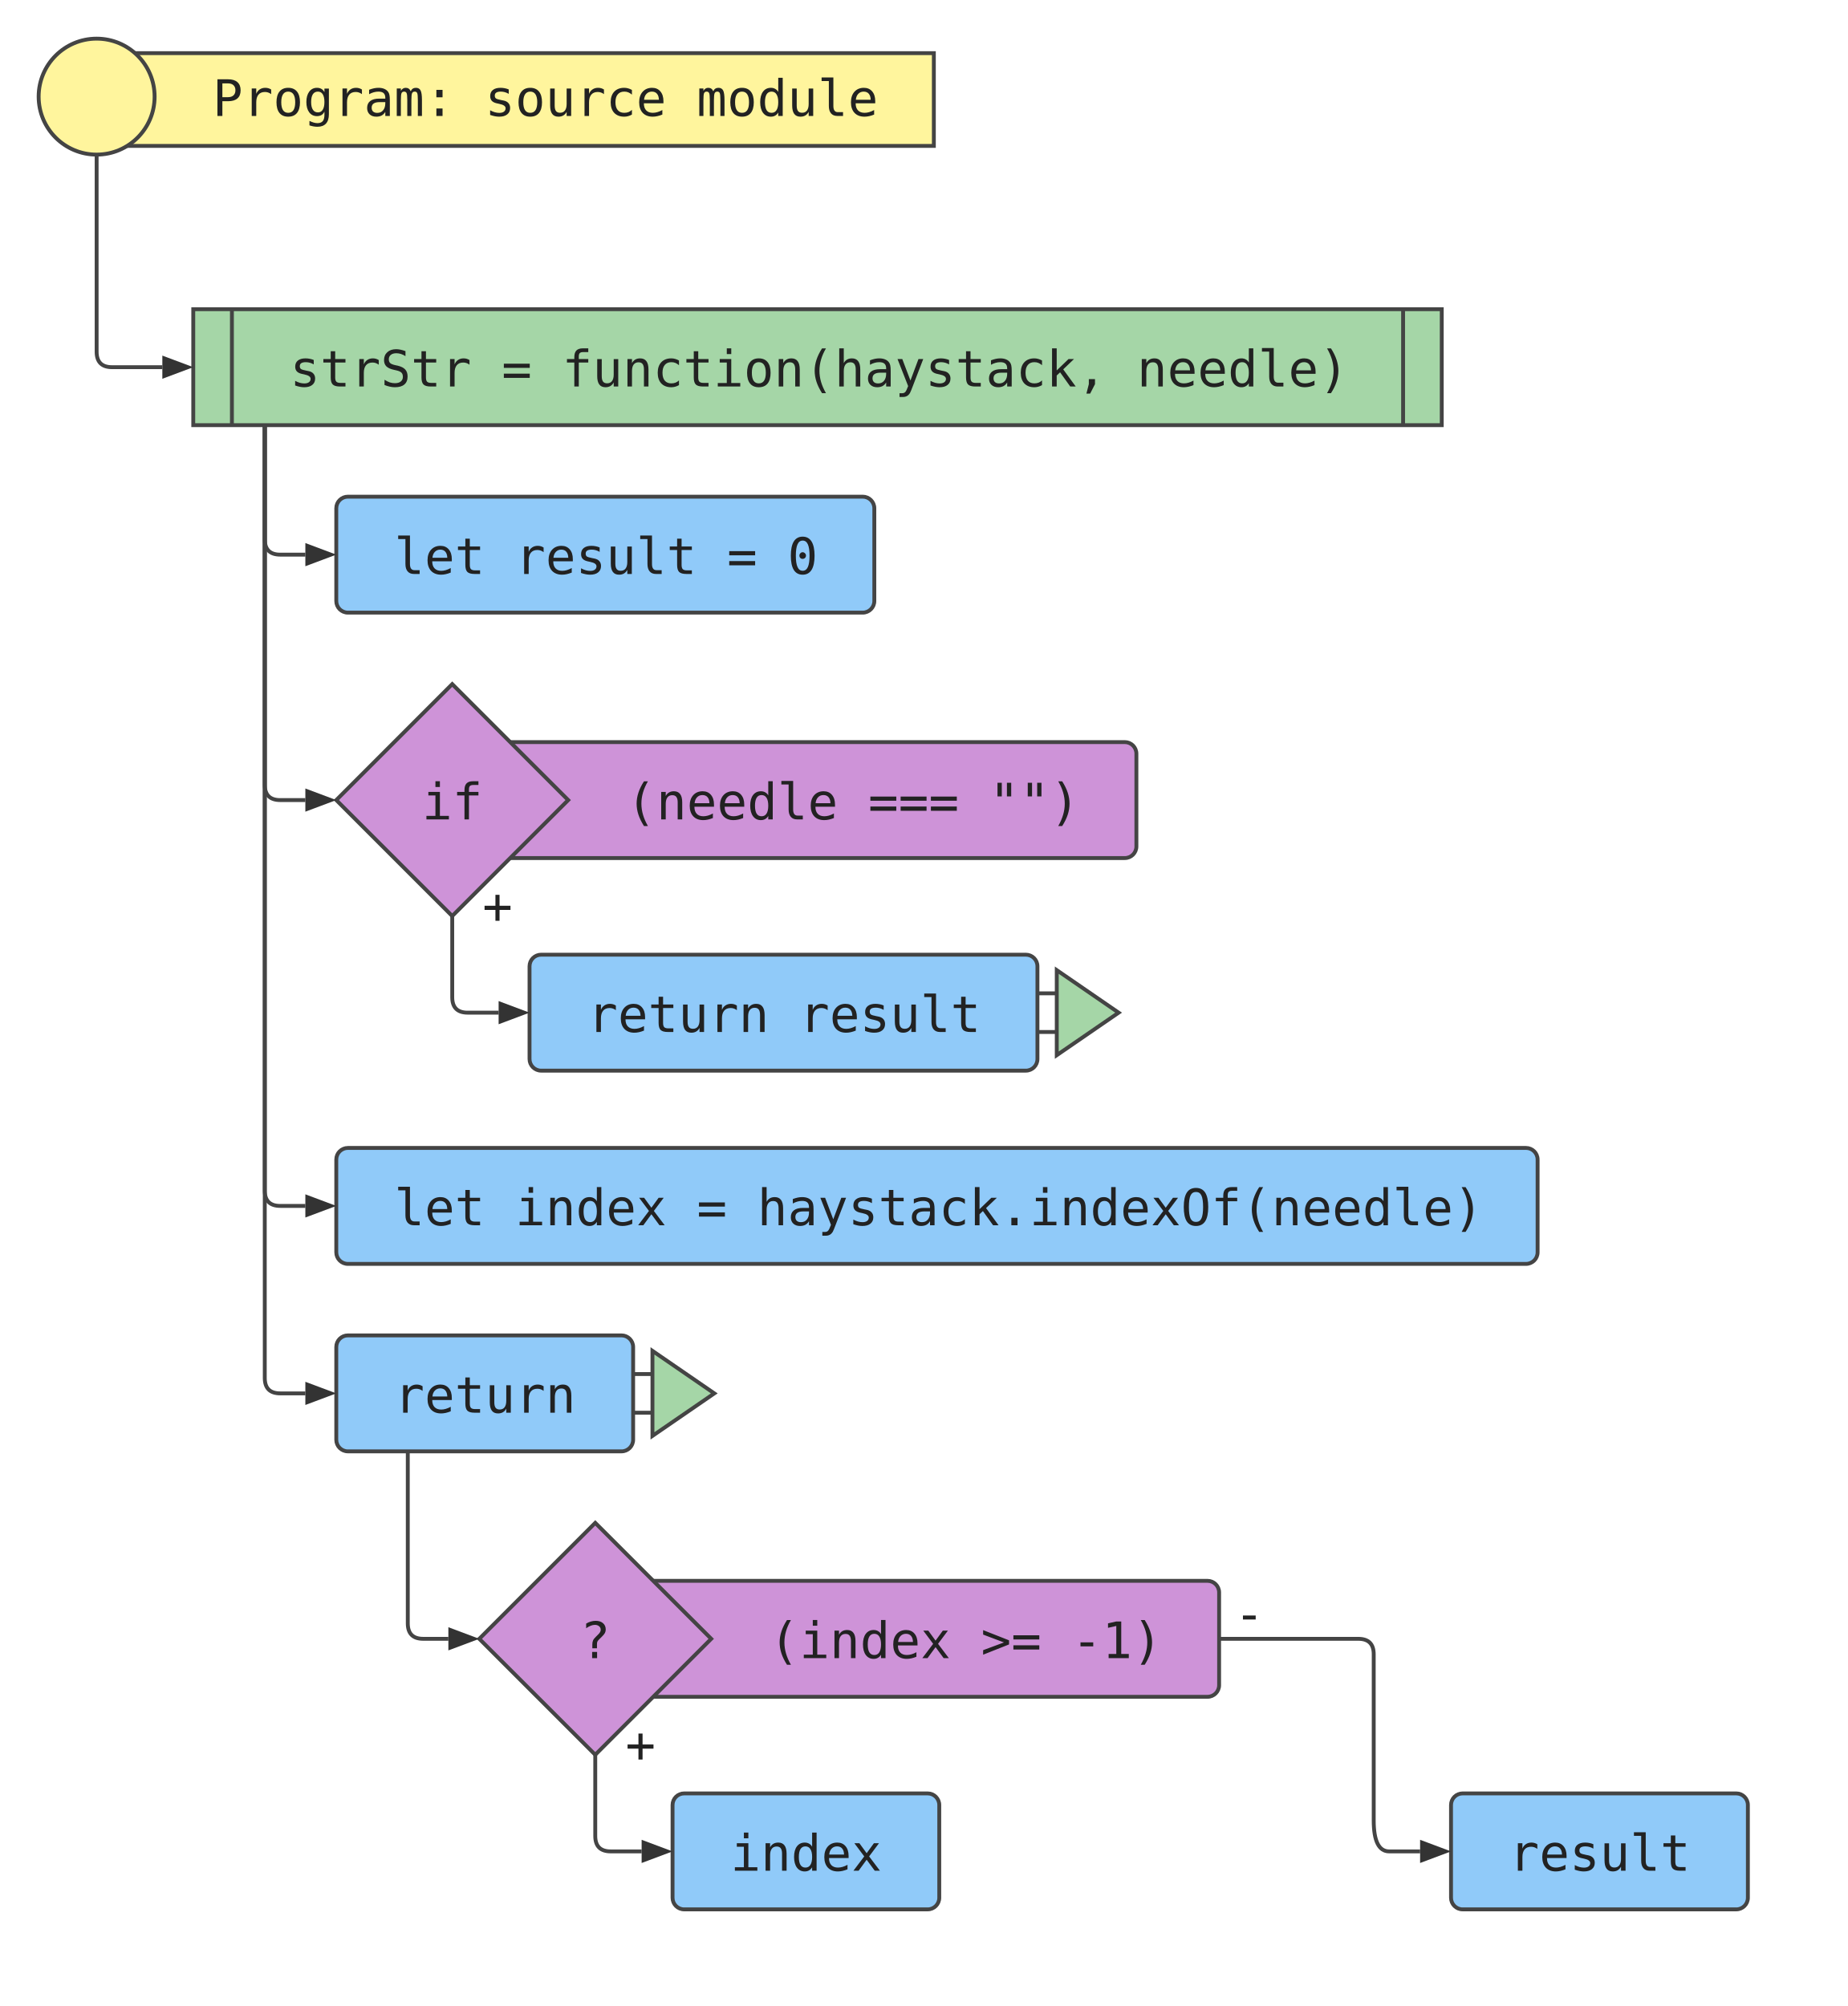
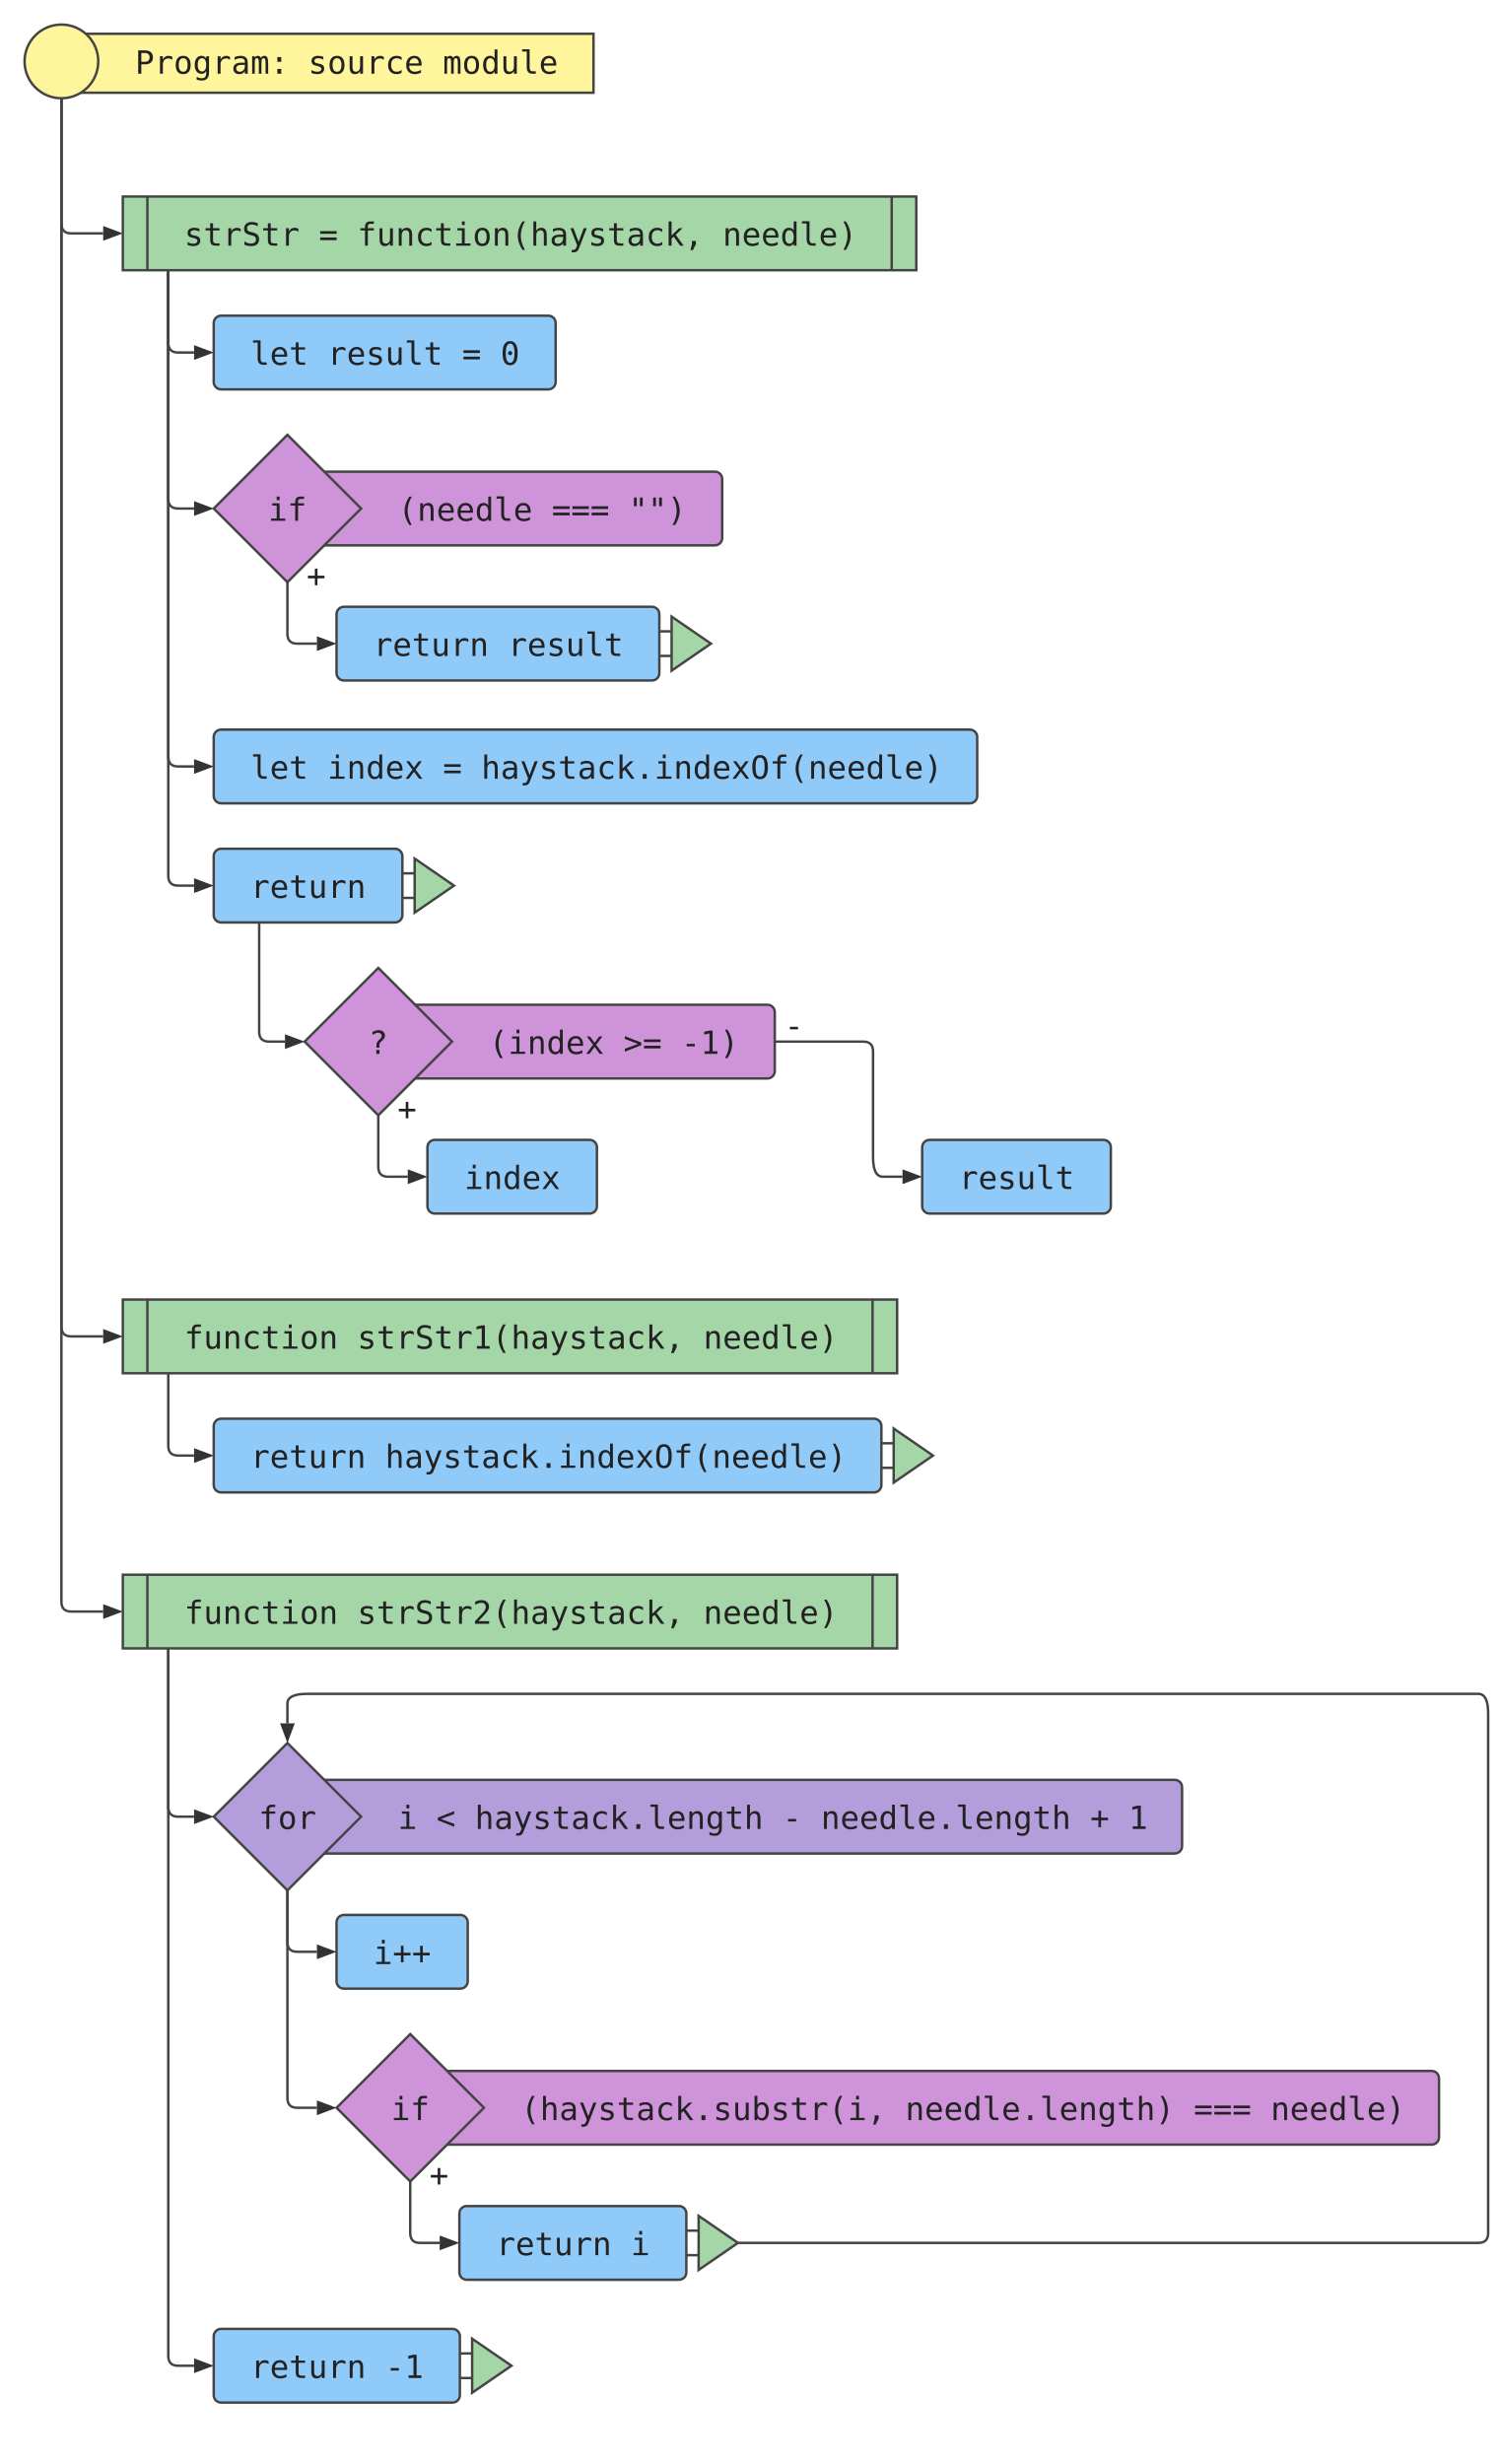
- <svg xmlns="http://www.w3.org/2000/svg" width="478" height="519">
+ <svg xmlns="http://www.w3.org/2000/svg" width="611" height="1003">
  <g>
    <rect x="50" y="80" width="323" height="30" style="fill:#a5d6a7; stroke:#444; stroke-width:1" />
    <line x1="60" y1="80" x2="60" y2="110" style="fill:#a5d6a7; stroke:#444; stroke-width:1" />
    <line x1="363" y1="80" x2="363" y2="110" style="fill:#a5d6a7; stroke:#444; stroke-width:1" />
    <text x="75" y="100" font-family="monospace" font-size="13" fill="#222">
      <tspan x="75" y="100">strStr = function(haystack, needle)</tspan>
    </text>
  </g>
  <g>
    <rect x="87" y="128.5" width="139.2" height="30" rx="3" ry="3" style="fill:#90caf9; stroke:#444; stroke-width:1" />
    <text x="102" y="148.5" font-family="monospace" font-size="13" fill="#222">
      <tspan x="102" y="148.5">let result = 0</tspan>
    </text>
  </g>
  <g>
    <rect x="117" y="192" width="177" height="30" rx="3" ry="3" style="fill:#ce93d8; stroke:#444; stroke-width:1" />
    <polygon points="87,207 117,177 147,207 117,237" style="fill:#ce93d8; stroke:#444; stroke-width:1" />
    <text x="162" y="212" font-family="monospace" font-size="13" fill="#222">
      <tspan x="162" y="212">(needle === "")</tspan>
    </text>
    <text x="109.2" y="212" font-family="monospace" font-size="13" fill="#222">if</text>
    <text x="124.8" y="238.95" font-family="monospace" font-size="13" fill="#222">+</text>
  </g>
  <g>
    <rect x="137" y="247" width="131.4" height="30" rx="3" ry="3" style="fill:#90caf9; stroke:#444; stroke-width:1" />
    <line x1="268.4" y1="257" x2="273.4" y2="257" style="fill:#a5d6a7; stroke:#444; stroke-width:1" />
    <line x1="268.4" y1="267" x2="273.4" y2="267" style="fill:#a5d6a7; stroke:#444; stroke-width:1" />
    <path d="M273.4, 251 L289.4, 262 L273.4, 273 Z" fill="#a5d6a7" stroke="#444" stroke-width="1" />
    <text x="152" y="267" font-family="monospace" font-size="13" fill="#222">
      <tspan x="152" y="267">return result</tspan>
    </text>
  </g>
  <g>
    <rect x="87" y="297" width="310.8" height="30" rx="3" ry="3" style="fill:#90caf9; stroke:#444; stroke-width:1" />
    <text x="102" y="317" font-family="monospace" font-size="13" fill="#222">
      <tspan x="102" y="317">let index = haystack.indexOf(needle)</tspan>
    </text>
  </g>
  <g>
    <rect x="87" y="345.5" width="76.8" height="30" rx="3" ry="3" style="fill:#90caf9; stroke:#444; stroke-width:1" />
    <line x1="163.8" y1="355.5" x2="168.8" y2="355.5" style="fill:#a5d6a7; stroke:#444; stroke-width:1" />
    <line x1="163.8" y1="365.5" x2="168.8" y2="365.5" style="fill:#a5d6a7; stroke:#444; stroke-width:1" />
    <path d="M168.8, 349.5 L184.8, 360.5 L168.8, 371.5 Z" fill="#a5d6a7" stroke="#444" stroke-width="1" />
    <text x="102" y="365.5" font-family="monospace" font-size="13" fill="#222">
      <tspan x="102" y="365.5">return</tspan>
    </text>
  </g>
  <g>
    <rect x="154" y="409" width="161.4" height="30" rx="3" ry="3" style="fill:#ce93d8; stroke:#444; stroke-width:1" />
    <polygon points="124,424 154,394 184,424 154,454" style="fill:#ce93d8; stroke:#444; stroke-width:1" />
    <text x="199" y="429" font-family="monospace" font-size="13" fill="#222">
      <tspan x="199" y="429">(index &gt;= -1)</tspan>
    </text>
    <text x="150.1" y="429" font-family="monospace" font-size="13" fill="#222">?</text>
    <text x="161.8" y="455.95" font-family="monospace" font-size="13" fill="#222">+</text>
    <text x="319.3" y="422.05" font-family="monospace" font-size="13" fill="#222">-</text>
  </g>
  <g>
    <rect x="174" y="464" width="69" height="30" rx="3" ry="3" style="fill:#90caf9; stroke:#444; stroke-width:1" />
    <text x="189" y="484" font-family="monospace" font-size="13" fill="#222">
      <tspan x="189" y="484">index</tspan>
    </text>
  </g>
  <g>
    <rect x="375.4" y="464" width="76.8" height="30" rx="3" ry="3" style="fill:#90caf9; stroke:#444; stroke-width:1" />
    <text x="390.4" y="484" font-family="monospace" font-size="13" fill="#222">
      <tspan x="390.4" y="484">result</tspan>
    </text>
  </g>
  <g>
+     <rect x="50" y="529" width="315.2" height="30" style="fill:#a5d6a7; stroke:#444; stroke-width:1" />
+     <line x1="60" y1="529" x2="60" y2="559" style="fill:#a5d6a7; stroke:#444; stroke-width:1" />
+     <line x1="355.2" y1="529" x2="355.2" y2="559" style="fill:#a5d6a7; stroke:#444; stroke-width:1" />
+     <text x="75" y="549" font-family="monospace" font-size="13" fill="#222">
+       <tspan x="75" y="549">function strStr1(haystack, needle)</tspan>
+     </text>
+   </g>
+   <g>
+     <rect x="87" y="577.5" width="271.8" height="30" rx="3" ry="3" style="fill:#90caf9; stroke:#444; stroke-width:1" />
+     <line x1="358.8" y1="587.5" x2="363.8" y2="587.5" style="fill:#a5d6a7; stroke:#444; stroke-width:1" />
+     <line x1="358.8" y1="597.5" x2="363.8" y2="597.5" style="fill:#a5d6a7; stroke:#444; stroke-width:1" />
+     <path d="M363.8, 581.5 L379.8, 592.5 L363.8, 603.5 Z" fill="#a5d6a7" stroke="#444" stroke-width="1" />
+     <text x="102" y="597.5" font-family="monospace" font-size="13" fill="#222">
+       <tspan x="102" y="597.5">return haystack.indexOf(needle)</tspan>
+     </text>
+   </g>
+   <g>
+     <rect x="50" y="641" width="315.2" height="30" style="fill:#a5d6a7; stroke:#444; stroke-width:1" />
+     <line x1="60" y1="641" x2="60" y2="671" style="fill:#a5d6a7; stroke:#444; stroke-width:1" />
+     <line x1="355.2" y1="641" x2="355.2" y2="671" style="fill:#a5d6a7; stroke:#444; stroke-width:1" />
+     <text x="75" y="661" font-family="monospace" font-size="13" fill="#222">
+       <tspan x="75" y="661">function strStr2(haystack, needle)</tspan>
+     </text>
+   </g>
+   <g>
+     <rect x="117" y="724.5" width="364.2" height="30" rx="3" ry="3" style="fill:#b39ddb; stroke:#444; stroke-width:1" />
+     <polygon points="87,739.5 117,709.5 147,739.5 117,769.5" style="fill:#b39ddb; stroke:#444; stroke-width:1" />
+     <text x="162" y="744.5" font-family="monospace" font-size="13" fill="#222">
+       <tspan x="162" y="744.5">i &lt; haystack.length - needle.length + 1</tspan>
+     </text>
+     <text x="105.3" y="744.5" font-family="monospace" font-size="13" fill="#222">for</text>
+   </g>
+   <g>
+     <rect x="137" y="779.5" width="53.4" height="30" rx="3" ry="3" style="fill:#90caf9; stroke:#444; stroke-width:1" />
+     <text x="152" y="799.5" font-family="monospace" font-size="13" fill="#222">
+       <tspan x="152" y="799.5">i++</tspan>
+     </text>
+   </g>
+   <g>
+     <rect x="167" y="843" width="418.8" height="30" rx="3" ry="3" style="fill:#ce93d8; stroke:#444; stroke-width:1" />
+     <polygon points="137,858 167,828 197,858 167,888" style="fill:#ce93d8; stroke:#444; stroke-width:1" />
+     <text x="212" y="863" font-family="monospace" font-size="13" fill="#222">
+       <tspan x="212" y="863">(haystack.substr(i, needle.length) === needle)</tspan>
+     </text>
+     <text x="159.2" y="863" font-family="monospace" font-size="13" fill="#222">if</text>
+     <text x="174.8" y="889.95" font-family="monospace" font-size="13" fill="#222">+</text>
+   </g>
+   <g>
+     <rect x="187" y="898" width="92.4" height="30" rx="3" ry="3" style="fill:#90caf9; stroke:#444; stroke-width:1" />
+     <line x1="279.4" y1="908" x2="284.4" y2="908" style="fill:#a5d6a7; stroke:#444; stroke-width:1" />
+     <line x1="279.4" y1="918" x2="284.4" y2="918" style="fill:#a5d6a7; stroke:#444; stroke-width:1" />
+     <path d="M284.4, 902 L300.4, 913 L284.4, 924 Z" fill="#a5d6a7" stroke="#444" stroke-width="1" />
+     <text x="202" y="918" font-family="monospace" font-size="13" fill="#222">
+       <tspan x="202" y="918">return i</tspan>
+     </text>
+   </g>
+   <g>
+     <rect x="87" y="948" width="100.2" height="30" rx="3" ry="3" style="fill:#90caf9; stroke:#444; stroke-width:1" />
+     <line x1="187.2" y1="958" x2="192.2" y2="958" style="fill:#a5d6a7; stroke:#444; stroke-width:1" />
+     <line x1="187.2" y1="968" x2="192.2" y2="968" style="fill:#a5d6a7; stroke:#444; stroke-width:1" />
+     <path d="M192.2, 952 L208.2, 963 L192.2, 974 Z" fill="#a5d6a7" stroke="#444" stroke-width="1" />
+     <text x="102" y="968" font-family="monospace" font-size="13" fill="#222">
+       <tspan x="102" y="968">return -1</tspan>
+     </text>
+   </g>
+   <g>
    <rect x="25" y="13.75" width="216.6" height="24" style="fill:#fff59d; stroke:#444; stroke-width:1" />
    <circle cx="25" cy="25" r="15" style="fill:#fff59d; stroke:#444; stroke-width:1" />
    <text x="55" y="30" font-family="monospace" font-size="13" fill="#222">
      <tspan x="55" y="30">Program: source module</tspan>
    </text>
  </g>
  <g>
    <path d="M25, 40 L25 91 Q25 95                 29 95                 L42 95 " style="fill:none; stroke:#444; stroke-width:1" />
    <path d="M42, 92 L50, 95 L42, 98 Z" fill="#333" />
  </g>
  <g>
    <path d="M68.5, 110 L68.5 139.5 Q68.5 143.5                 72.5 143.5                 L79 143.5 " style="fill:none; stroke:#444; stroke-width:1" />
    <path d="M79, 140.5 L87, 143.5 L79, 146.5 Z" fill="#333" />
  </g>
  <g>
    <path d="M68.5, 110 L68.5 203 Q68.5 207                 72.5 207                 L79 207 " style="fill:none; stroke:#444; stroke-width:1" />
    <path d="M79, 204 L87, 207 L79, 210 Z" fill="#333" />
  </g>
  <g>
    <path d="M117, 237 L117 258 Q117 262                 121 262                 L129 262 " style="fill:none; stroke:#444; stroke-width:1" />
    <path d="M129, 259 L137, 262 L129, 265 Z" fill="#333" />
  </g>
  <g>
    <path d="M68.5, 110 L68.5 308 Q68.5 312                 72.5 312                 L79 312 " style="fill:none; stroke:#444; stroke-width:1" />
    <path d="M79, 309 L87, 312 L79, 315 Z" fill="#333" />
  </g>
  <g>
    <path d="M68.5, 110 L68.5 356.5 Q68.5 360.5                 72.5 360.5                 L79 360.5 " style="fill:none; stroke:#444; stroke-width:1" />
    <path d="M79, 357.5 L87, 360.5 L79, 363.5 Z" fill="#333" />
  </g>
  <g>
    <path d="M105.5, 375.5 L105.5 420 Q105.5 424                 109.5 424                 L116 424 " style="fill:none; stroke:#444; stroke-width:1" />
    <path d="M116, 421 L124, 424 L116, 427 Z" fill="#333" />
  </g>
  <g>
    <path d="M154, 454 L154 475 Q154 479                 158 479                 L166 479 " style="fill:none; stroke:#444; stroke-width:1" />
    <path d="M166, 476 L174, 479 L166, 482 Z" fill="#333" />
  </g>
  <g>
    <path d="M315.4, 424 L351.4 424  Q355.4 424                 355.4 428                 L355.4 471 Q355.4 479                 359.4 479                 L367.4 479 " style="fill:none; stroke:#444; stroke-width:1" />
    <path d="M367.4, 476 L375.4, 479 L367.4, 482 Z" fill="#333" />
  </g>
+   <g>
+     <path d="M25, 40 L25 540 Q25 544                 29 544                 L42 544 " style="fill:none; stroke:#444; stroke-width:1" />
+     <path d="M42, 541 L50, 544 L42, 547 Z" fill="#333" />
+   </g>
+   <g>
+     <path d="M68.5, 559 L68.5 588.5 Q68.5 592.5                 72.5 592.5                 L79 592.5 " style="fill:none; stroke:#444; stroke-width:1" />
+     <path d="M79, 589.5 L87, 592.5 L79, 595.5 Z" fill="#333" />
+   </g>
+   <g>
+     <path d="M25, 40 L25 652 Q25 656                 29 656                 L42 656 " style="fill:none; stroke:#444; stroke-width:1" />
+     <path d="M42, 653 L50, 656 L42, 659 Z" fill="#333" />
+   </g>
+   <g>
+     <path d="M68.5, 671 L68.5 735.5 Q68.5 739.5                 72.5 739.5                 L79 739.5 " style="fill:none; stroke:#444; stroke-width:1" />
+     <path d="M79, 736.5 L87, 739.5 L79, 742.5 Z" fill="#333" />
+   </g>
+   <g>
+     <path d="M117, 769.5 L117 790.5 Q117 794.5                 121 794.5                 L129 794.5 " style="fill:none; stroke:#444; stroke-width:1" />
+     <path d="M129, 791.5 L137, 794.5 L129, 797.5 Z" fill="#333" />
+   </g>
+   <g>
+     <path d="M117, 769.5 L117 854 Q117 858                 121 858                 L129 858 " style="fill:none; stroke:#444; stroke-width:1" />
+     <path d="M129, 855 L137, 858 L129, 861 Z" fill="#333" />
+   </g>
+   <g>
+     <path d="M167, 888 L167 909 Q167 913                 171 913                 L179 913 " style="fill:none; stroke:#444; stroke-width:1" />
+     <path d="M179, 910 L187, 913 L179, 916 Z" fill="#333" />
+   </g>
+   <g>
+     <path d="M300.4, 913 L601.8 913  Q605.8 913                 605.8 909                 L605.8 697.5 Q605.8 689.5                 601.8 689.5                 L125 689.5  Q117 689.5                 117 693.5                 L117 701.5" style="fill:none; stroke:#444; stroke-width:1" />
+     <path d="M114, 701.5 L117, 709.5 L120, 701.5 Z" fill="#333" />
+   </g>
+   <g>
+     <path d="M68.5, 671 L68.5 959 Q68.5 963                 72.5 963                 L79 963 " style="fill:none; stroke:#444; stroke-width:1" />
+     <path d="M79, 960 L87, 963 L79, 966 Z" fill="#333" />
+   </g>
</svg>
